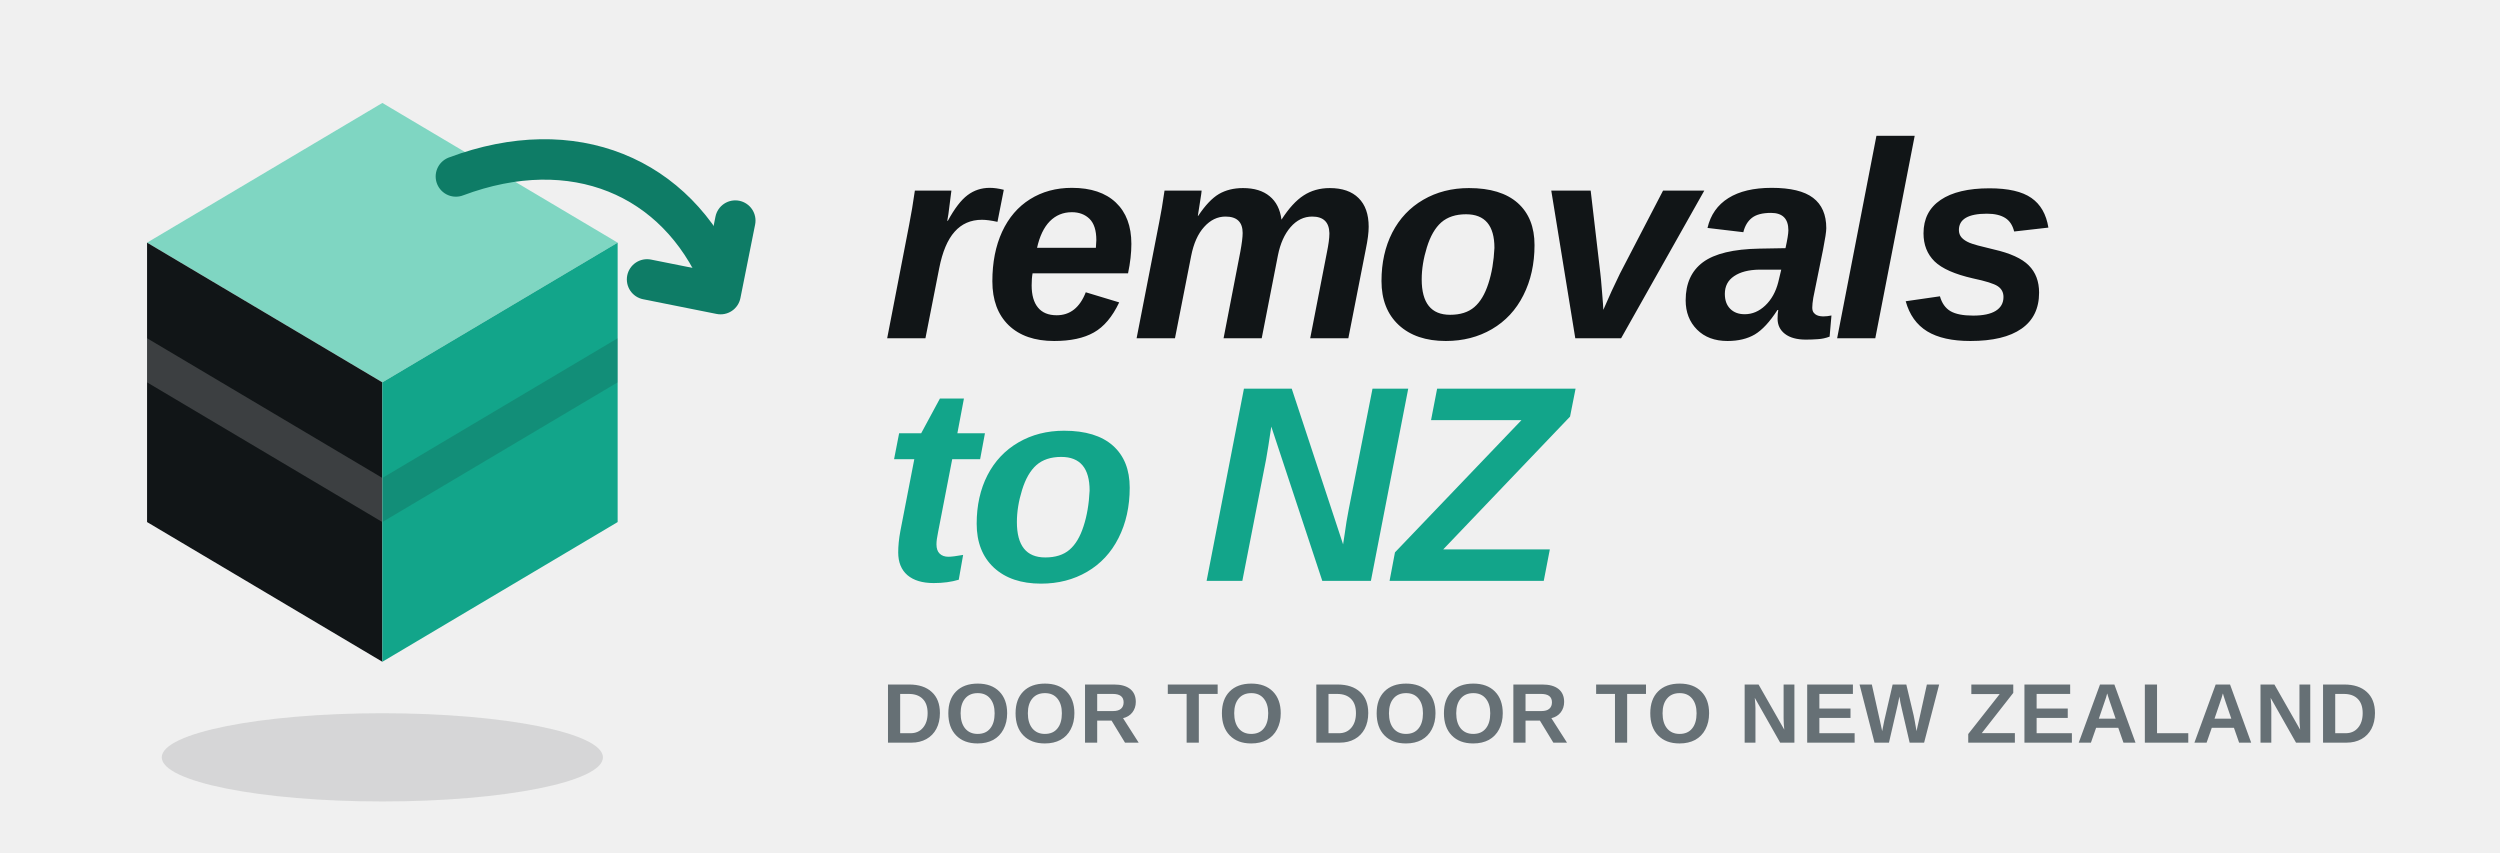
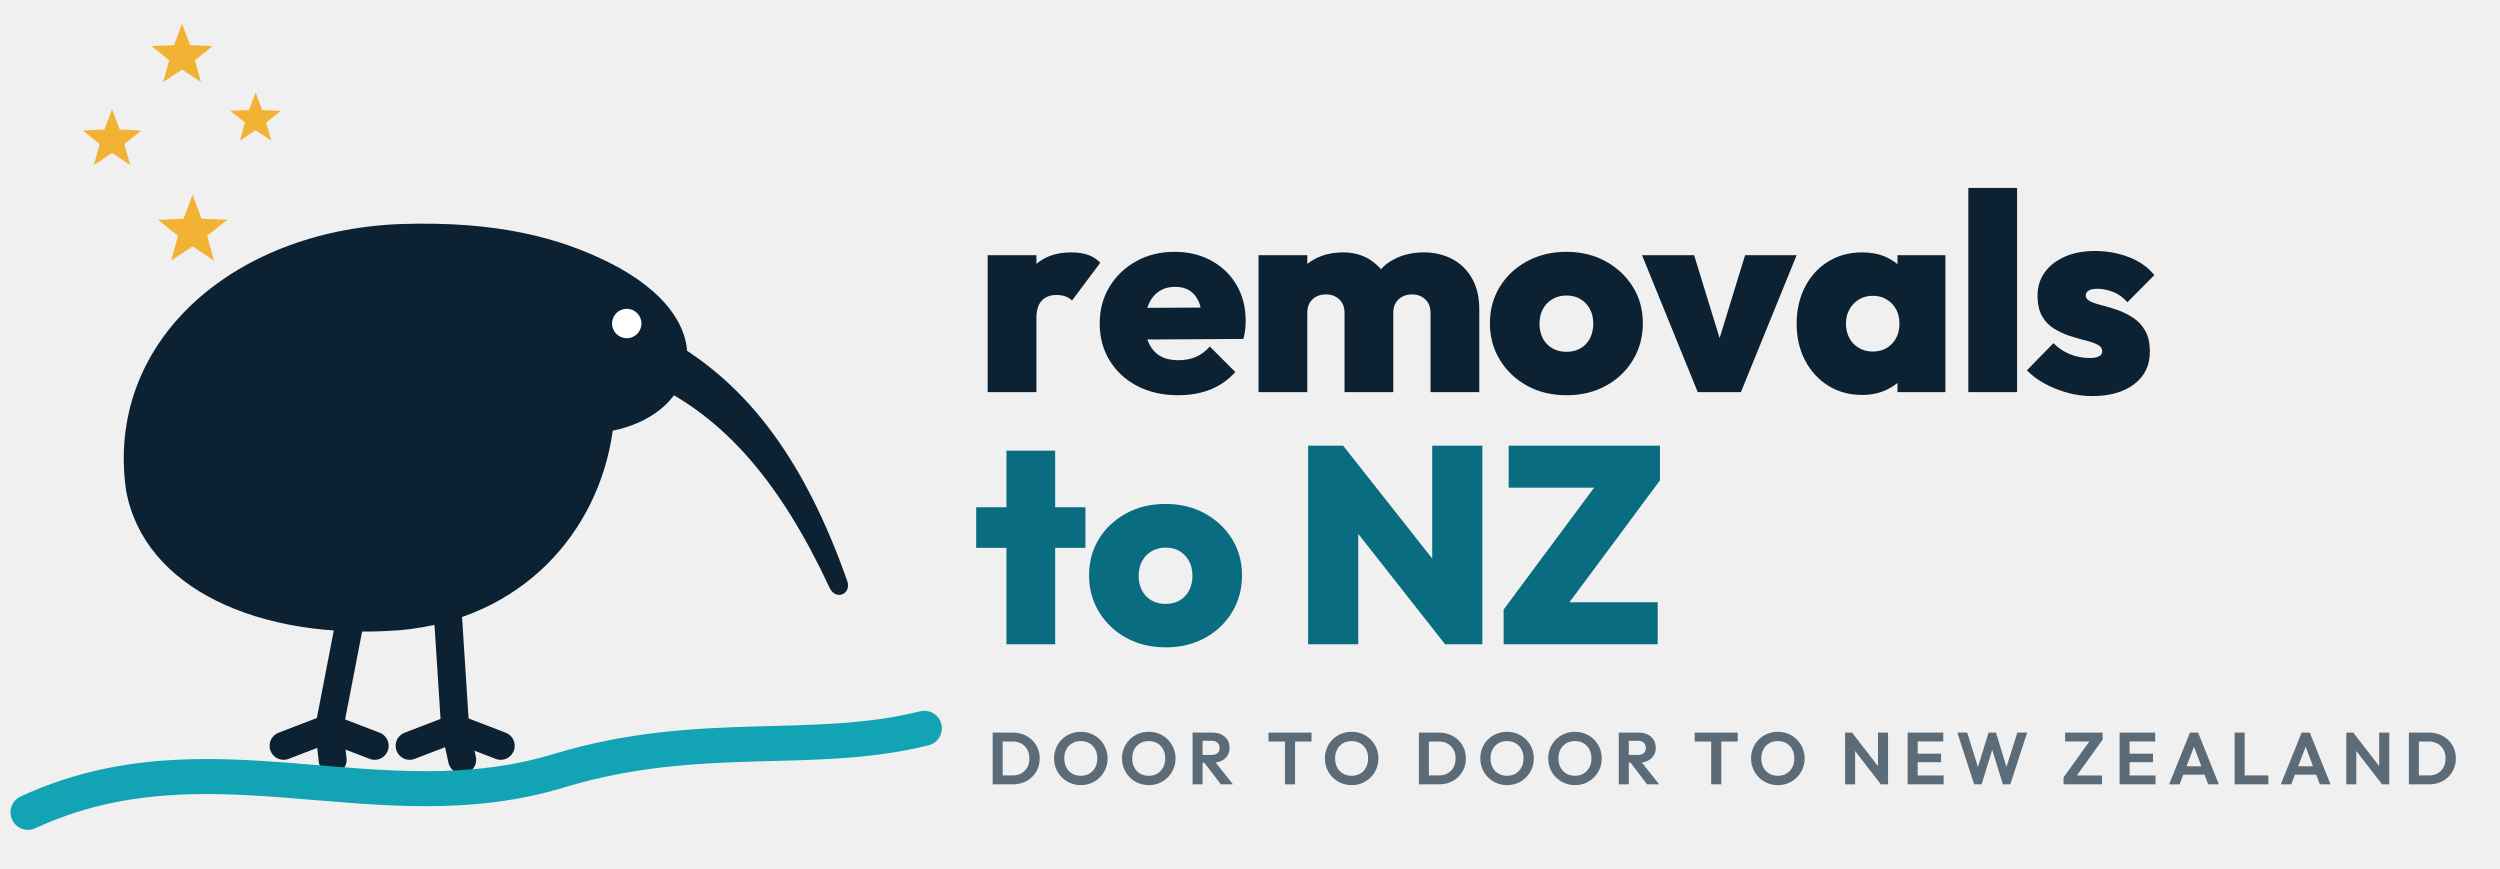
- <svg xmlns="http://www.w3.org/2000/svg" viewBox="0 0 340 116" role="img" aria-labelledby="rtnz-logo-title" width="340" height="116">
-   <ellipse cx="52" cy="103" rx="30" ry="6" fill="#111517" opacity=".12" />
-   <path d="M52 14 84 33 52 52 20 33Z" fill="#7FD6C2" />
-   <path d="M20 33 52 52v38L20 71Z" fill="#111517" />
-   <path d="M52 52 84 33v38L52 90Z" fill="#12A58A" />
-   <path d="M20 46 52 65v6L20 52Z" fill="#FFFFFF" opacity=".18" />
-   <path d="M84 46 52 65v6l32-19Z" fill="#111517" opacity=".16" />
-   <path d="M62 24c16-6 30 0 36 14" fill="none" stroke="#0E7C66" stroke-width="5.5" stroke-linecap="round" />
-   <path d="M88 38l10 2 2-10" fill="none" stroke="#0E7C66" stroke-width="5.5" stroke-linecap="round" stroke-linejoin="round" />
-   <g font-family="'Trebuchet MS','Helvetica Neue',Arial,sans-serif" font-style="italic" font-weight="700">
-     <text x="120" y="46" font-size="38" letter-spacing="-1" fill="#111517">removals</text>
-     <text x="120" y="79" font-size="38" letter-spacing="-1" fill="#12A58A">to NZ</text>
+ <svg xmlns="http://www.w3.org/2000/svg" viewBox="0 0 357 124" width="357" height="124" role="img" aria-labelledby="rtnz-logo">
+   <g transform="translate(0 0) scale(1)">
+     <path d="M26.00,3.40L27.14,6.44L30.37,6.58L27.84,8.60L28.70,11.72L26.00,9.93L23.30,11.72L24.16,8.60L21.63,6.58L24.86,6.44Z M27.50,27.80L28.78,31.23L32.45,31.39L29.58,33.67L30.56,37.21L27.50,35.18L24.44,37.21L25.42,33.67L22.55,31.39L26.22,31.23Z M16.00,15.60L17.09,18.50L20.18,18.64L17.76,20.57L18.59,23.56L16.00,21.85L13.41,23.56L14.24,20.57L11.82,18.64L14.91,18.50Z M36.50,13.20L37.44,15.71L40.11,15.83L38.02,17.49L38.73,20.07L36.50,18.60L34.27,20.07L34.98,17.49L32.89,15.83L35.56,15.71Z" fill="#F2B233" />
+     <g transform="translate(0 0) scale(1.0)">
+       <path d="M18 70 C15 49 33 33 57 32 C71 31.5 80 34 87 37.5 C95 41.5 99 47 98 52.5 C97 57.5 92.5 60.5 87.5 61.5 C85.5 76 74.5 88.5 57 90 C37 91.5 20.5 84 18 70 Z M95.5 48.5 C107 55 115 66 121 83 C121.6 84.8 119.4 85.8 118.5 84 C111.5 69 103.5 59.5 92.5 54.5 Z" fill="#0C2233" />
+       <g fill="none" stroke="#0C2233" stroke-width="4" stroke-linecap="round" stroke-linejoin="round">
+         <path d="M50 88.5 L47 104" />
+         <path d="M47 104 L40.5 106.5" />
+         <path d="M47 104 L47.5 108.5" />
+         <path d="M47 104 L53.5 106.5" />
+         <path d="M64 88.5 L65 104" />
+         <path d="M65 104 L58.5 106.5" />
+         <path d="M65 104 L66 108.5" />
+         <path d="M65 104 L71.5 106.5" />
+       </g>
+       <circle cx="89.5" cy="46.2" r="2.1" fill="#FFFFFF" />
+     </g>
+     <path transform="translate(0 0) scale(1.0)" d="M4 116 C30 104 54 118 80 110 C100 104 116 108 132 104" fill="none" stroke="#12A3B5" stroke-width="5" stroke-linecap="round" />
  </g>
-   <text x="120" y="101" font-size="11.5" letter-spacing=".2" textLength="212" lengthAdjust="spacingAndGlyphs" fill="#667075" font-family="'Trebuchet MS','Helvetica Neue',Arial,sans-serif" font-weight="700">DOOR TO DOOR TO NEW ZEALAND</text>
+   <path d="M141.04 56.0V36.44H148.0V37.68Q149.92 36.04 152.96 36.04Q154.36 36.04 155.38 36.4Q156.4 36.76 157.12 37.52L153.08 42.92Q152.76 42.56 152.18 42.34Q151.6 42.12 150.88 42.12Q149.52 42.12 148.76 42.94Q148.0 43.76 148.0 45.36V56.0ZM168.24 56.44Q164.96 56.44 162.44 55.14Q159.92 53.84 158.48 51.52Q157.04 49.2 157.04 46.2Q157.04 43.24 158.44 40.94Q159.84 38.64 162.26 37.3Q164.68 35.96 167.72 35.96Q170.68 35.96 172.98 37.22Q175.28 38.48 176.58 40.7Q177.88 42.92 177.88 45.76Q177.88 46.36 177.82 46.98Q177.76 47.6 177.56 48.4L163.84 48.48Q163.96 48.76 164.08 49.04Q164.64 50.24 165.68 50.84Q166.72 51.44 168.24 51.44Q169.68 51.44 170.78 50.96Q171.88 50.48 172.76 49.48L176.4 53.12Q174.96 54.76 172.9 55.6Q170.84 56.44 168.24 56.44ZM163.84 43.96 171.44 43.92Q171.36 43.48 171.2 43.12Q170.76 42.08 169.92 41.52Q169.08 40.96 167.8 40.96Q166.48 40.96 165.52 41.6Q164.56 42.24 164.04 43.4Q163.92 43.68 163.84 43.96ZM179.72 56.0V36.44H186.68V37.68Q187.2 37.28 187.8 36.96Q189.56 36.04 191.8 36.04Q193.8 36.04 195.44 36.96Q196.44 37.56 197.2 38.44Q197.96 37.6 199.04 37.04Q200.92 36.04 203.32 36.04Q205.6 36.04 207.4 37.0Q209.2 37.96 210.22 39.78Q211.24 41.6 211.24 44.12V56.0H204.28V44.68Q204.28 43.44 203.52 42.74Q202.76 42.04 201.64 42.04Q200.88 42.04 200.26 42.36Q199.64 42.68 199.3 43.26Q198.96 43.84 198.96 44.68V56.0H192.0V44.68Q192.0 43.44 191.24 42.74Q190.48 42.04 189.36 42.04Q188.56 42.04 187.96 42.36Q187.36 42.68 187.02 43.26Q186.68 43.84 186.68 44.68V56.0ZM223.72 56.44Q220.56 56.44 218.1 55.1Q215.64 53.76 214.2 51.42Q212.76 49.08 212.76 46.16Q212.76 43.24 214.18 40.94Q215.6 38.64 218.08 37.3Q220.56 35.96 223.68 35.96Q226.8 35.96 229.26 37.3Q231.72 38.64 233.16 40.94Q234.6 43.24 234.6 46.16Q234.6 49.08 233.18 51.42Q231.76 53.76 229.3 55.1Q226.84 56.44 223.72 56.44ZM223.68 50.24Q224.84 50.24 225.7 49.74Q226.56 49.24 227.04 48.32Q227.52 47.4 227.52 46.2Q227.52 45.0 227.02 44.1Q226.52 43.2 225.68 42.7Q224.84 42.2 223.68 42.2Q222.56 42.2 221.68 42.72Q220.8 43.24 220.32 44.14Q219.84 45.04 219.84 46.24Q219.84 47.4 220.32 48.32Q220.8 49.24 221.68 49.74Q222.56 50.24 223.68 50.24ZM242.44 56.0 234.48 36.44H241.92L245.56 48.28L249.2 36.44H256.56L248.6 56.0ZM265.92 56.4Q263.2 56.4 261.08 55.08Q258.96 53.76 257.76 51.46Q256.56 49.16 256.56 46.24Q256.56 43.28 257.76 40.96Q258.96 38.64 261.08 37.34Q263.2 36.04 265.92 36.04Q267.76 36.04 269.28 36.68Q270.24 37.12 270.96 37.72V36.44H277.8V56.0H270.96V54.68Q270.24 55.28 269.28 55.72Q267.76 56.4 265.92 56.4ZM267.4 50.2Q269.12 50.2 270.18 49.08Q271.24 47.96 271.24 46.2Q271.24 45.04 270.76 44.16Q270.28 43.28 269.42 42.76Q268.56 42.24 267.44 42.24Q266.32 42.24 265.46 42.76Q264.6 43.28 264.1 44.18Q263.6 45.08 263.6 46.2Q263.6 47.36 264.08 48.26Q264.56 49.16 265.44 49.68Q266.32 50.2 267.4 50.2ZM281.08 56.0V26.84H288.04V56.0ZM298.76 56.56Q296.96 56.56 295.22 56.08Q293.48 55.6 291.98 54.78Q290.48 53.96 289.44 52.88L293.24 49.0Q294.2 50.0 295.54 50.56Q296.88 51.12 298.4 51.12Q299.28 51.12 299.74 50.88Q300.2 50.64 300.2 50.2Q300.2 49.56 299.54 49.22Q298.88 48.88 297.82 48.62Q296.76 48.36 295.6 47.98Q294.44 47.6 293.36 46.96Q292.28 46.32 291.62 45.16Q290.96 44.0 290.96 42.2Q290.96 40.32 291.98 38.9Q293 37.48 294.84 36.66Q296.68 35.84 299.16 35.84Q301.68 35.84 303.96 36.7Q306.24 37.56 307.64 39.28L303.8 43.16Q302.84 42.08 301.68 41.66Q300.52 41.24 299.56 41.24Q298.64 41.24 298.24 41.5Q297.84 41.76 297.84 42.2Q297.84 42.72 298.5 43.04Q299.16 43.36 300.22 43.62Q301.28 43.88 302.42 44.28Q303.56 44.68 304.62 45.38Q305.68 46.08 306.34 47.24Q307.0 48.4 307.0 50.24Q307.0 53.16 304.76 54.86Q302.52 56.56 298.76 56.56Z" fill="#0C2233" />
+   <path d="M143.72 92.0V78.24H139.4V72.44H143.72V64.36H150.68V72.44H155.0V78.24H150.68V92.0ZM166.48 92.44Q163.32 92.44 160.86 91.1Q158.4 89.76 156.96 87.42Q155.52 85.08 155.52 82.16Q155.52 79.24 156.94 76.94Q158.36 74.64 160.84 73.3Q163.32 71.96 166.44 71.96Q169.56 71.96 172.02 73.3Q174.48 74.64 175.92 76.94Q177.36 79.24 177.36 82.16Q177.36 85.08 175.94 87.42Q174.52 89.76 172.06 91.1Q169.6 92.44 166.48 92.44ZM166.44 86.24Q167.6 86.24 168.46 85.74Q169.32 85.24 169.8 84.32Q170.28 83.4 170.28 82.2Q170.28 81.0 169.78 80.1Q169.28 79.2 168.44 78.7Q167.6 78.2 166.44 78.2Q165.32 78.2 164.44 78.72Q163.56 79.24 163.08 80.14Q162.6 81.04 162.6 82.24Q162.6 83.4 163.08 84.32Q163.56 85.24 164.44 85.74Q165.32 86.24 166.44 86.24ZM186.8 92.0V63.64H191.8L204.52 79.76V63.64H211.68V92.0H206.36L193.96 76.24V92.0ZM214.72 92.0V87.04L227.64 69.64H215.44V63.64H237.04V68.6L224.12 86.0H236.72V92.0Z" fill="#0A6C80" />
+   <path d="M141.756 112.0V104.618H144.633Q145.452 104.618 146.15 104.892Q146.849 105.165 147.368 105.663Q147.888 106.162 148.177 106.834Q148.465 107.506 148.465 108.304Q148.465 109.102 148.177 109.779Q147.888 110.457 147.374 110.955Q146.859 111.454 146.161 111.727Q145.463 112.0 144.654 112.0ZM143.184 105.889V110.73H144.612Q145.326 110.73 145.861 110.43Q146.397 110.131 146.696 109.585Q146.995 109.039 146.995 108.293Q146.995 107.569 146.691 107.028Q146.387 106.487 145.851 106.188Q145.315 105.889 144.612 105.889ZM154.354 112.115Q153.545 112.115 152.847 111.822Q152.149 111.528 151.629 111.008Q151.109 110.488 150.815 109.79Q150.521 109.091 150.521 108.293Q150.521 107.495 150.81 106.808Q151.099 106.12 151.619 105.6Q152.138 105.081 152.832 104.792Q153.524 104.503 154.333 104.503Q155.152 104.503 155.845 104.792Q156.538 105.081 157.058 105.6Q157.577 106.12 157.871 106.813Q158.165 107.506 158.165 108.304Q158.165 109.102 157.871 109.795Q157.577 110.488 157.058 111.008Q156.538 111.528 155.85 111.822Q155.162 112.115 154.354 112.115ZM154.333 110.782Q155.047 110.782 155.572 110.467Q156.097 110.152 156.396 109.596Q156.695 109.039 156.695 108.293Q156.695 107.748 156.527 107.296Q156.359 106.844 156.044 106.514Q155.73 106.183 155.299 106.004Q154.868 105.826 154.333 105.826Q153.64 105.826 153.11 106.136Q152.579 106.445 152.28 107.002Q151.981 107.558 151.981 108.293Q151.981 108.85 152.154 109.312Q152.327 109.774 152.637 110.1Q152.947 110.425 153.383 110.603Q153.819 110.782 154.333 110.782ZM164.054 112.115Q163.245 112.115 162.547 111.822Q161.849 111.528 161.329 111.008Q160.81 110.488 160.516 109.79Q160.221 109.091 160.221 108.293Q160.221 107.495 160.51 106.808Q160.799 106.12 161.319 105.6Q161.839 105.081 162.531 104.792Q163.225 104.503 164.033 104.503Q164.852 104.503 165.545 104.792Q166.238 105.081 166.758 105.6Q167.278 106.12 167.572 106.813Q167.865 107.506 167.865 108.304Q167.865 109.102 167.572 109.795Q167.278 110.488 166.758 111.008Q166.238 111.528 165.55 111.822Q164.863 112.115 164.054 112.115ZM164.033 110.782Q164.747 110.782 165.272 110.467Q165.797 110.152 166.096 109.596Q166.395 109.039 166.395 108.293Q166.395 107.748 166.228 107.296Q166.06 106.844 165.745 106.514Q165.43 106.183 164.999 106.004Q164.569 105.826 164.033 105.826Q163.34 105.826 162.81 106.136Q162.28 106.445 161.98 107.002Q161.681 107.558 161.681 108.293Q161.681 108.85 161.854 109.312Q162.028 109.774 162.337 110.1Q162.647 110.425 163.083 110.603Q163.519 110.782 164.033 110.782ZM170.299 112.0V104.618H173.187Q173.901 104.618 174.442 104.897Q174.982 105.175 175.282 105.658Q175.581 106.141 175.581 106.771Q175.581 107.422 175.282 107.9Q174.982 108.377 174.436 108.64Q174.058 108.829 173.596 108.892L176.064 112.0H174.332L171.98 108.913H171.727V112.0ZM171.727 105.784V107.8H173.061Q173.586 107.8 173.875 107.532Q174.163 107.264 174.163 106.792Q174.163 106.362 173.875 106.073Q173.586 105.784 173.061 105.784ZM183.494 112.0V105.889H181.142V104.618H187.285V105.889H184.933V112.0ZM193.026 112.115Q192.217 112.115 191.519 111.822Q190.821 111.528 190.301 111.008Q189.781 110.488 189.487 109.79Q189.193 109.091 189.193 108.293Q189.193 107.495 189.482 106.808Q189.771 106.12 190.291 105.6Q190.81 105.081 191.503 104.792Q192.196 104.503 193.005 104.503Q193.824 104.503 194.517 104.792Q195.21 105.081 195.73 105.6Q196.249 106.12 196.543 106.813Q196.837 107.506 196.837 108.304Q196.837 109.102 196.543 109.795Q196.249 110.488 195.73 111.008Q195.21 111.528 194.522 111.822Q193.834 112.115 193.026 112.115ZM193.005 110.782Q193.719 110.782 194.244 110.467Q194.769 110.152 195.068 109.596Q195.367 109.039 195.367 108.293Q195.367 107.748 195.2 107.296Q195.031 106.844 194.716 106.514Q194.401 106.183 193.971 106.004Q193.54 105.826 193.005 105.826Q192.312 105.826 191.782 106.136Q191.251 106.445 190.952 107.002Q190.653 107.558 190.653 108.293Q190.653 108.85 190.826 109.312Q190.999 109.774 191.309 110.1Q191.619 110.425 192.055 110.603Q192.49 110.782 193.005 110.782ZM202.619 112.0V104.618H205.496Q206.315 104.618 207.013 104.892Q207.712 105.165 208.231 105.663Q208.751 106.162 209.04 106.834Q209.328 107.506 209.328 108.304Q209.328 109.102 209.04 109.779Q208.751 110.457 208.237 110.955Q207.722 111.454 207.024 111.727Q206.326 112.0 205.517 112.0ZM204.047 105.889V110.73H205.475Q206.189 110.73 206.724 110.43Q207.26 110.131 207.559 109.585Q207.858 109.039 207.858 108.293Q207.858 107.569 207.554 107.028Q207.25 106.487 206.714 106.188Q206.178 105.889 205.475 105.889ZM215.217 112.115Q214.409 112.115 213.71 111.822Q213.012 111.528 212.492 111.008Q211.973 110.488 211.679 109.79Q211.385 109.091 211.385 108.293Q211.385 107.495 211.673 106.808Q211.962 106.12 212.482 105.6Q213.002 105.081 213.695 104.792Q214.388 104.503 215.196 104.503Q216.015 104.503 216.708 104.792Q217.401 105.081 217.921 105.6Q218.441 106.12 218.735 106.813Q219.029 107.506 219.029 108.304Q219.029 109.102 218.735 109.795Q218.441 110.488 217.921 111.008Q217.401 111.528 216.713 111.822Q216.026 112.115 215.217 112.115ZM215.196 110.782Q215.91 110.782 216.435 110.467Q216.96 110.152 217.259 109.596Q217.559 109.039 217.559 108.293Q217.559 107.748 217.391 107.296Q217.223 106.844 216.908 106.514Q216.593 106.183 216.162 106.004Q215.732 105.826 215.196 105.826Q214.503 105.826 213.973 106.136Q213.443 106.445 213.143 107.002Q212.844 107.558 212.844 108.293Q212.844 108.85 213.017 109.312Q213.191 109.774 213.5 110.1Q213.81 110.425 214.246 110.603Q214.682 110.782 215.196 110.782ZM224.917 112.115Q224.108 112.115 223.41 111.822Q222.712 111.528 222.192 111.008Q221.673 110.488 221.379 109.79Q221.084 109.091 221.084 108.293Q221.084 107.495 221.373 106.808Q221.662 106.12 222.182 105.6Q222.702 105.081 223.394 104.792Q224.088 104.503 224.896 104.503Q225.715 104.503 226.408 104.792Q227.101 105.081 227.621 105.6Q228.141 106.12 228.435 106.813Q228.728 107.506 228.728 108.304Q228.728 109.102 228.435 109.795Q228.141 110.488 227.621 111.008Q227.101 111.528 226.413 111.822Q225.726 112.115 224.917 112.115ZM224.896 110.782Q225.61 110.782 226.135 110.467Q226.66 110.152 226.959 109.596Q227.258 109.039 227.258 108.293Q227.258 107.748 227.091 107.296Q226.923 106.844 226.608 106.514Q226.293 106.183 225.862 106.004Q225.431 105.826 224.896 105.826Q224.203 105.826 223.673 106.136Q223.143 106.445 222.843 107.002Q222.544 107.558 222.544 108.293Q222.544 108.85 222.717 109.312Q222.891 109.774 223.2 110.1Q223.51 110.425 223.946 110.603Q224.382 110.782 224.896 110.782ZM231.162 112.0V104.618H234.05Q234.764 104.618 235.305 104.897Q235.845 105.175 236.145 105.658Q236.444 106.141 236.444 106.771Q236.444 107.422 236.145 107.9Q235.845 108.377 235.299 108.64Q234.921 108.829 234.459 108.892L236.927 112.0H235.195L232.843 108.913H232.59V112.0ZM232.59 105.784V107.8H233.924Q234.449 107.8 234.738 107.532Q235.026 107.264 235.026 106.792Q235.026 106.362 234.738 106.073Q234.449 105.784 233.924 105.784ZM244.357 112.0V105.889H242.005V104.618H248.148V105.889H245.796V112.0ZM253.889 112.115Q253.08 112.115 252.382 111.822Q251.684 111.528 251.164 111.008Q250.644 110.488 250.35 109.79Q250.056 109.091 250.056 108.293Q250.056 107.495 250.345 106.808Q250.634 106.12 251.154 105.6Q251.673 105.081 252.366 104.792Q253.059 104.503 253.868 104.503Q254.687 104.503 255.38 104.792Q256.073 105.081 256.593 105.6Q257.113 106.12 257.406 106.813Q257.7 107.506 257.7 108.304Q257.7 109.102 257.406 109.795Q257.113 110.488 256.593 111.008Q256.073 111.528 255.385 111.822Q254.697 112.115 253.889 112.115ZM253.868 110.782Q254.582 110.782 255.107 110.467Q255.632 110.152 255.931 109.596Q256.231 109.039 256.231 108.293Q256.231 107.748 256.062 107.296Q255.894 106.844 255.579 106.514Q255.264 106.183 254.834 106.004Q254.403 105.826 253.868 105.826Q253.175 105.826 252.645 106.136Q252.114 106.445 251.815 107.002Q251.516 107.558 251.516 108.293Q251.516 108.85 251.689 109.312Q251.862 109.774 252.172 110.1Q252.482 110.425 252.918 110.603Q253.353 110.782 253.868 110.782ZM263.482 112.0V104.618H264.479L268.175 109.406V104.618H269.614V112.0H268.585L264.91 107.243V112.0ZM272.415 112.0V104.618H277.498V105.879H273.844V107.621H277.183V108.84H273.844V110.74H277.55V112.0ZM281.906 112.0 279.512 104.618H280.918L282.452 109.532L283.964 104.618H285.024L286.526 109.522L288.069 104.618H289.476L287.072 112.0H286.011L284.489 107.076L282.977 112.0ZM294.68 112.0V111.002L298.366 105.879H294.901V104.618H300.256V105.616L296.57 110.74H300.172V112.0ZM302.679 112.0V104.618H307.761V105.879H304.107V107.621H307.446V108.84H304.107V110.74H307.813V112.0ZM309.754 112.0 312.726 104.618H313.891L316.852 112.0H315.33L314.815 110.624H311.77L311.245 112.0ZM314.353 109.427 313.303 106.635 312.232 109.427ZM319.108 112.0V104.618H320.536V110.73H323.917V112.0ZM325.7 112.0 328.671 104.618H329.837L332.798 112.0H331.275L330.761 110.624H327.716L327.191 112.0ZM330.299 109.427 329.249 106.635 328.178 109.427ZM335.053 112.0V104.618H336.05L339.747 109.406V104.618H341.185V112.0H340.156L336.481 107.243V112.0ZM343.987 112.0V104.618H346.864Q347.683 104.618 348.381 104.892Q349.079 105.165 349.599 105.663Q350.119 106.162 350.407 106.834Q350.696 107.506 350.696 108.304Q350.696 109.102 350.407 109.779Q350.119 110.457 349.604 110.955Q349.09 111.454 348.391 111.727Q347.693 112.0 346.885 112.0ZM345.415 105.889V110.73H346.843Q347.557 110.73 348.092 110.43Q348.628 110.131 348.927 109.585Q349.226 109.039 349.226 108.293Q349.226 107.569 348.922 107.028Q348.617 106.487 348.082 106.188Q347.546 105.889 346.843 105.889Z" fill="#5B6B78" />
</svg>
